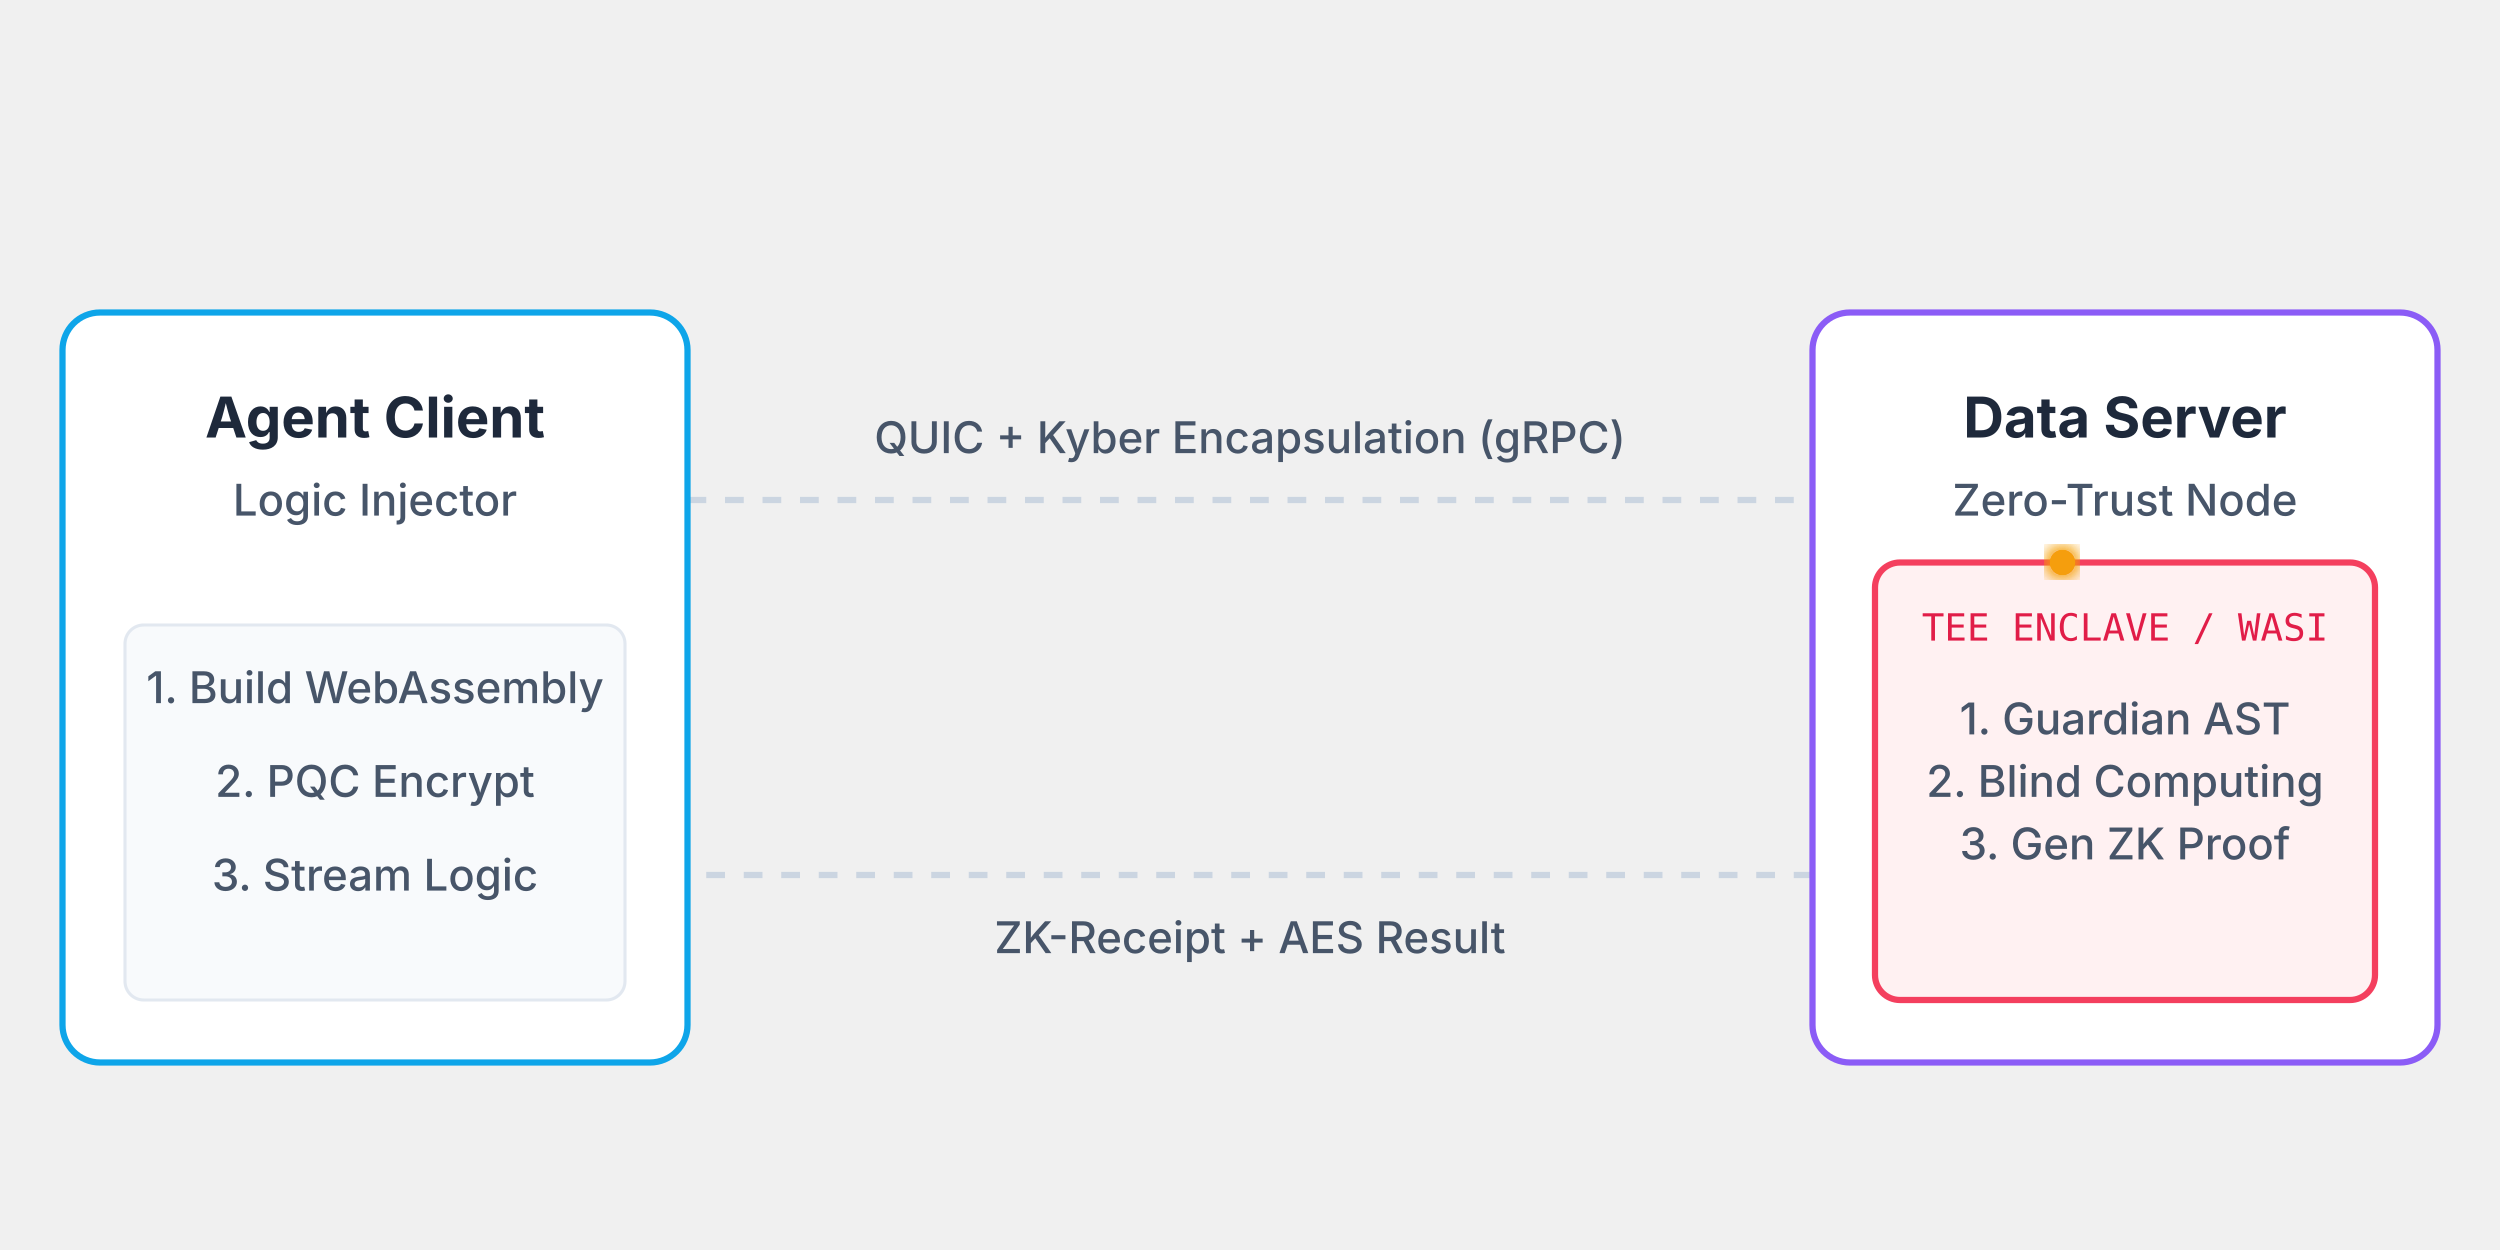
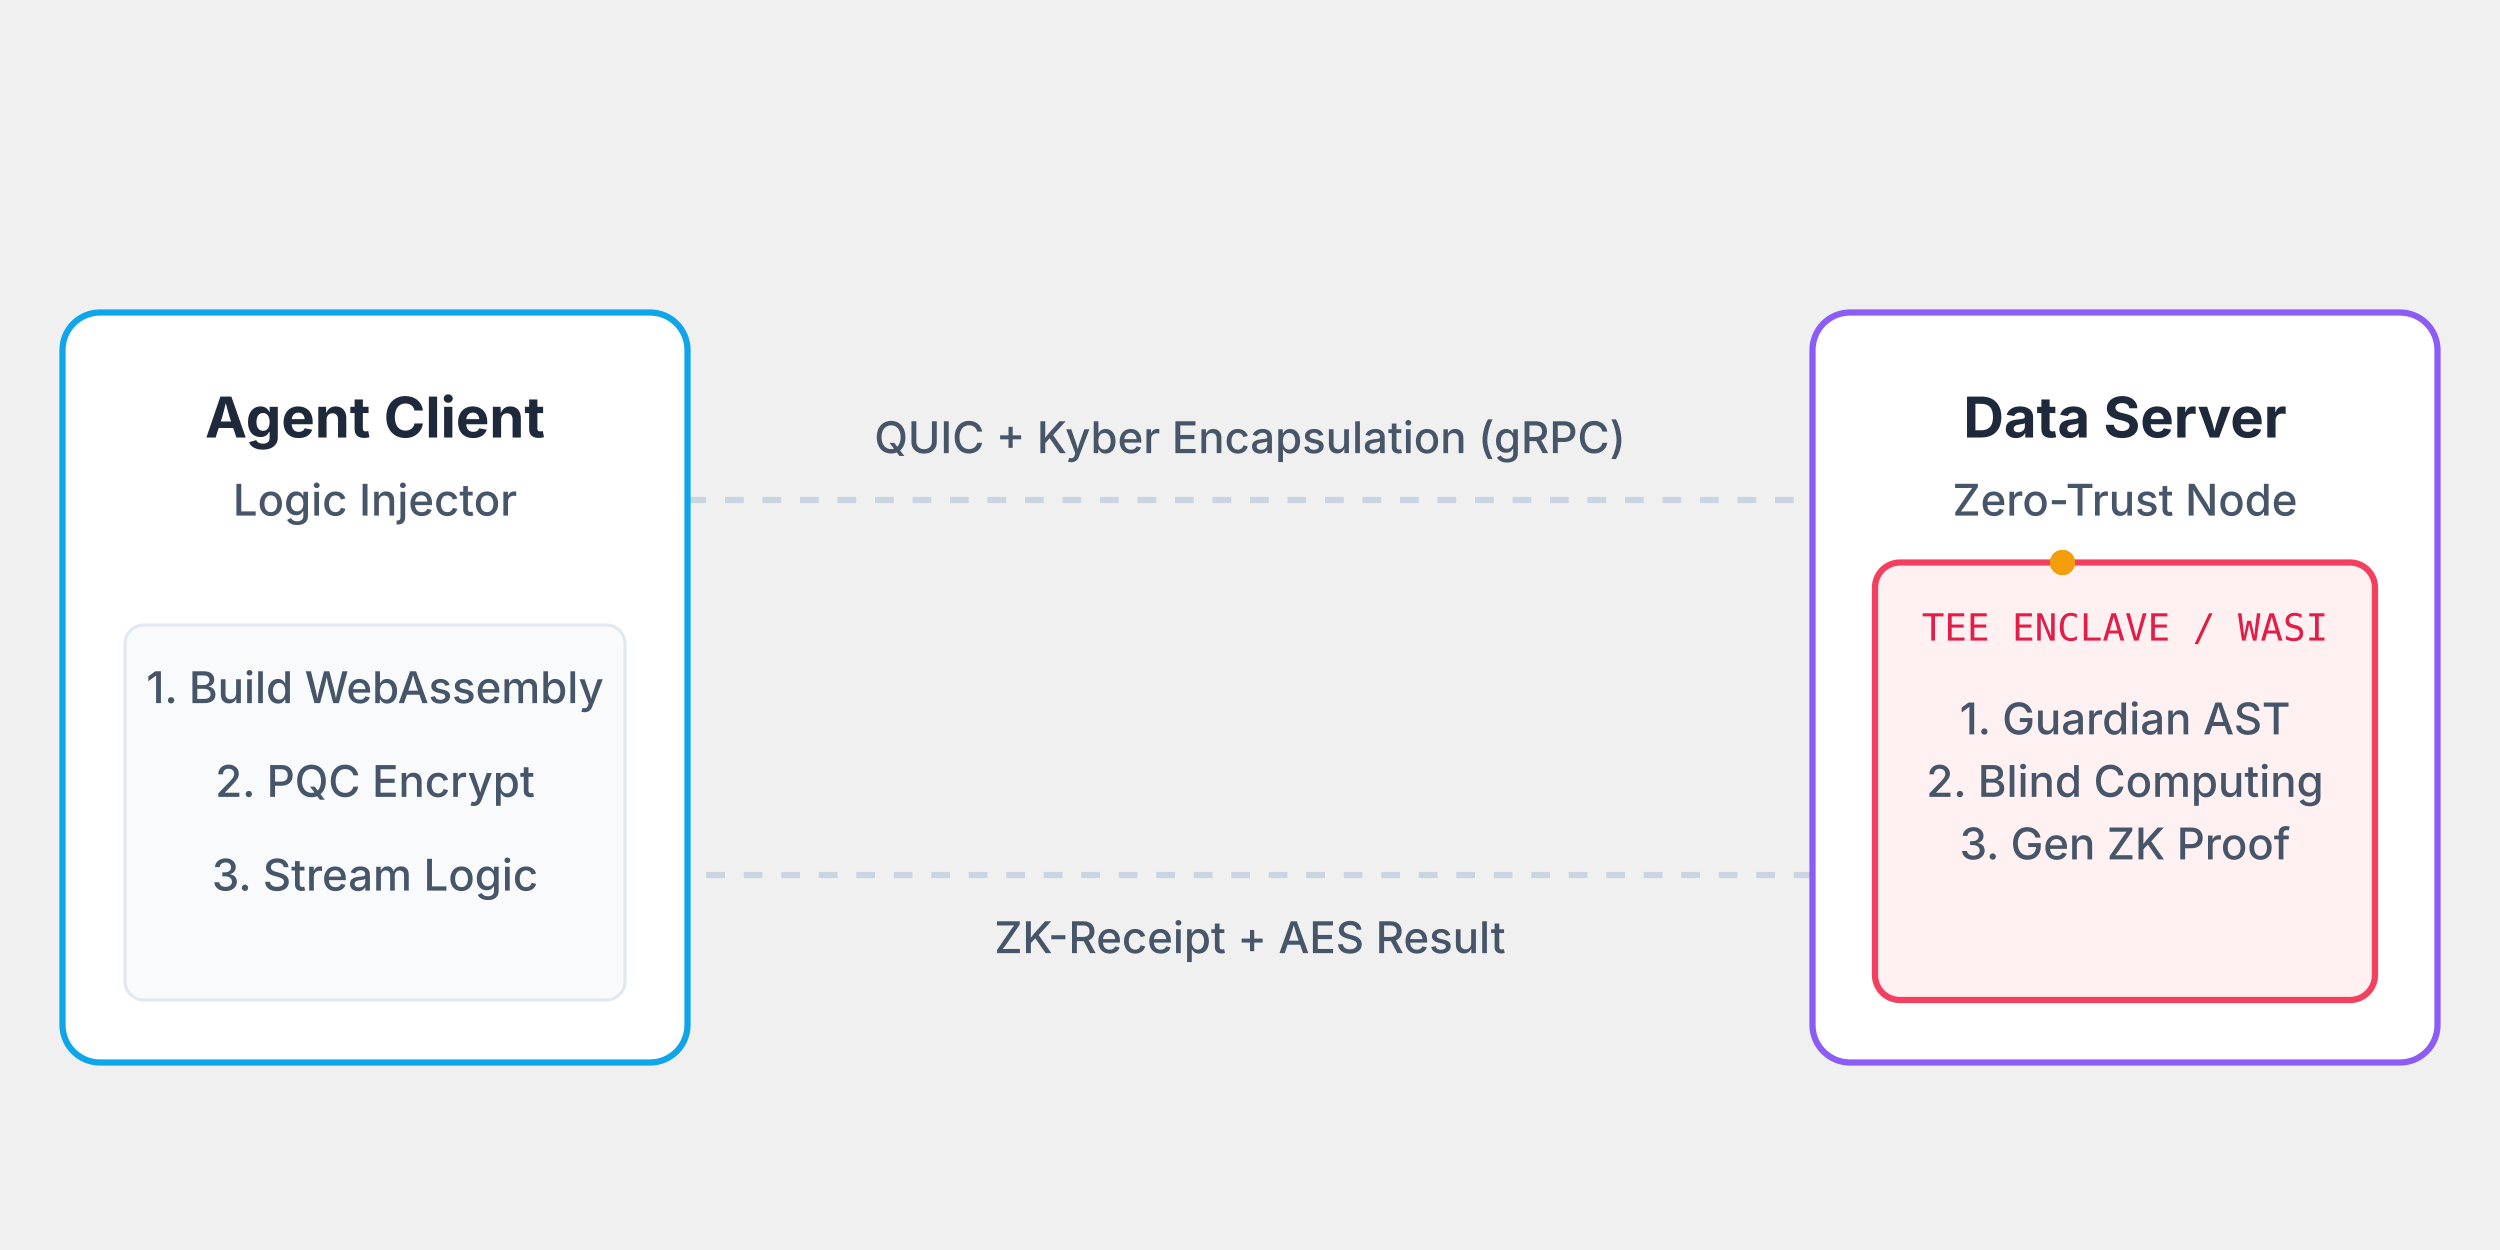
<svg xmlns="http://www.w3.org/2000/svg" viewBox="0 0 800 400" width="100%" height="auto">
  <defs>
-     <filter id="glow-blue-light" x="-20%" y="-20%" width="140%" height="140%">
-       <feGaussianBlur stdDeviation="3" result="blur" />
-       <feMerge>
-         <feMergeNode in="blur" />
-         <feMergeNode in="SourceGraphic" />
-       </feMerge>
-     </filter>
-     <filter id="glow-purple-light" x="-20%" y="-20%" width="140%" height="140%">
-       <feGaussianBlur stdDeviation="3" result="blur" />
-       <feMerge>
-         <feMergeNode in="blur" />
-         <feMergeNode in="SourceGraphic" />
-       </feMerge>
-     </filter>
-     <filter id="glow-rose-light" x="-20%" y="-20%" width="140%" height="140%">
-       <feGaussianBlur stdDeviation="3" result="blur" />
-       <feMerge>
-         <feMergeNode in="blur" />
-         <feMergeNode in="SourceGraphic" />
-       </feMerge>
-     </filter>
    <path id="path-req-light" d="M 220 160 L 580 160" fill="none" />
    <path id="path-res-light" d="M 580 280 L 220 280" fill="none" />
    <path id="path-processing-light" d="M 660 180 C 690 180, 710 200, 710 230 C 710 260, 690 280, 660 280 C 630 280, 610 260, 610 230 C 610 200, 630 180, 660 180 Z" fill="none" />
  </defs>
  <style>
        .text-title-light {
            font-family: system-ui, -apple-system, sans-serif;
            font-weight: 700;
            font-size: 18px;
            fill: #1e293b;
        }

        .text-sub-light {
            font-family: system-ui, -apple-system, sans-serif;
            font-weight: 500;
            font-size: 14px;
            fill: #475569;
        }

        .text-tiny-light {
            font-family: monospace;
            font-size: 12px;
            fill: #e11d48;
        }

        .conn-line-light {
            stroke: #cbd5e1;
            stroke-width: 2;
            stroke-dasharray: 6, 6;
            animation: dash 20s linear infinite;
        }

        @keyframes dash {
            to {
                stroke-dashoffset: -400;
            }
        }

        @keyframes moveReq {
            0% {
                transform: translateX(0px);
                opacity: 0;
            }

            10% {
                opacity: 1;
            }

            90% {
                opacity: 1;
            }

            100% {
                transform: translateX(360px);
                opacity: 0;
            }
        }

        .req-0 {
            animation: moveReq 2s linear infinite;
            opacity: 0;
        }

        .req-1 {
            animation: moveReq 2s linear infinite -0.66s;
            opacity: 0;
        }

        .req-2 {
            animation: moveReq 2s linear infinite -1.33s;
            opacity: 0;
        }

        @keyframes rotateProc {
            0% {
                transform: rotate(0deg);
            }

            100% {
                transform: rotate(360deg);
            }
        }

        .proc-0 {
            animation: rotateProc 1.5s linear infinite;
        }

        .proc-1 {
            animation: rotateProc 1.5s linear infinite -0.5s;
        }

        .proc-2 {
            animation: rotateProc 1.5s linear infinite -1s;
        }

        @keyframes moveRes {
            0% {
                transform: translateX(0px);
                opacity: 0;
            }

            10% {
                opacity: 1;
            }

            90% {
                opacity: 1;
            }

            100% {
                transform: translateX(-360px);
                opacity: 0;
            }
        }

        .res-0 {
            animation: moveRes 2.5s linear infinite;
            opacity: 0;
        }

        .res-1 {
            animation: moveRes 2.5s linear infinite -0.83s;
            opacity: 0;
        }

        .res-2 {
            animation: moveRes 2.5s linear infinite -1.66s;
            opacity: 0;
        }
    </style>
  <line x1="220" y1="160" x2="580" y2="160" class="conn-line-light" />
  <line x1="580" y1="280" x2="220" y2="280" class="conn-line-light" />
  <text x="400" y="145" class="text-sub-light" text-anchor="middle">QUIC + Kyber Encapsulation (gRPC)</text>
  <text x="400" y="305" class="text-sub-light" text-anchor="middle">ZK-Receipt + AES Result</text>
  <rect x="20" y="100" width="200" height="240" rx="12" fill="#ffffff" stroke="#0ea5e9" stroke-width="2" />
  <text x="120" y="140" class="text-title-light" text-anchor="middle">Agent Client</text>
  <text x="120" y="165" class="text-sub-light" text-anchor="middle">Logic Injector</text>
  <rect x="40" y="200" width="160" height="120" rx="6" fill="#f8fafc" stroke="#e2e8f0" />
  <text x="120" y="225" class="text-sub-light" text-anchor="middle">1. Build WebAssembly</text>
  <text x="120" y="255" class="text-sub-light" text-anchor="middle">2. PQC Encrypt</text>
  <text x="120" y="285" class="text-sub-light" text-anchor="middle">3. Stream Logic</text>
  <rect x="580" y="100" width="200" height="240" rx="12" fill="#ffffff" stroke="#8b5cf6" stroke-width="2" />
  <text x="680" y="140" class="text-title-light" text-anchor="middle">Data Server</text>
  <text x="680" y="165" class="text-sub-light" text-anchor="middle">Zero-Trust Node</text>
  <rect x="600" y="180" width="160" height="140" rx="8" fill="#fff1f2" stroke="#f43f5e" stroke-width="2" />
  <text x="680" y="205" class="text-tiny-light" text-anchor="middle">TEE ENCLAVE / WASI</text>
  <text x="680" y="235" class="text-sub-light" text-anchor="middle" fill="#881337">1. Guardian AST</text>
  <text x="680" y="255" class="text-sub-light" text-anchor="middle" fill="#881337">2. Blind Computing</text>
  <text x="680" y="275" class="text-sub-light" text-anchor="middle" fill="#881337">3. Gen ZK Proof</text>
-   <circle cx="220" cy="160" r="6" fill="#0ea5e9" filter="url(#glow-blue-light)" class="req-0" />
-   <circle cx="220" cy="160" r="6" fill="#0ea5e9" filter="url(#glow-blue-light)" class="req-1" />
-   <circle cx="220" cy="160" r="6" fill="#0ea5e9" filter="url(#glow-blue-light)" class="req-2" />
+   <circle cx="220" cy="160" r="6" fill="#0ea5e9" class="req-0" />
+   <circle cx="220" cy="160" r="6" fill="#0ea5e9" class="req-1" />
+   <circle cx="220" cy="160" r="6" fill="#0ea5e9" class="req-2" />
  <g transform="translate(660, 230)">
-     <circle cx="0" cy="-50" r="4" fill="#f59e0b" filter="url(#glow-rose-light)" class="proc-0" />
-     <circle cx="0" cy="-50" r="4" fill="#f59e0b" filter="url(#glow-rose-light)" class="proc-1" />
-     <circle cx="0" cy="-50" r="4" fill="#f59e0b" filter="url(#glow-rose-light)" class="proc-2" />
+     <circle cx="0" cy="-50" r="4" fill="#f59e0b" class="proc-0" />
+     <circle cx="0" cy="-50" r="4" fill="#f59e0b" class="proc-1" />
+     <circle cx="0" cy="-50" r="4" fill="#f59e0b" class="proc-2" />
  </g>
-   <circle cx="580" cy="280" r="6" fill="#8b5cf6" filter="url(#glow-purple-light)" class="res-0" />
-   <circle cx="580" cy="280" r="6" fill="#8b5cf6" filter="url(#glow-purple-light)" class="res-1" />
-   <circle cx="580" cy="280" r="6" fill="#8b5cf6" filter="url(#glow-purple-light)" class="res-2" />
+   <circle cx="580" cy="280" r="6" fill="#8b5cf6" class="res-0" />
+   <circle cx="580" cy="280" r="6" fill="#8b5cf6" class="res-1" />
+   <circle cx="580" cy="280" r="6" fill="#8b5cf6" class="res-2" />
</svg>
